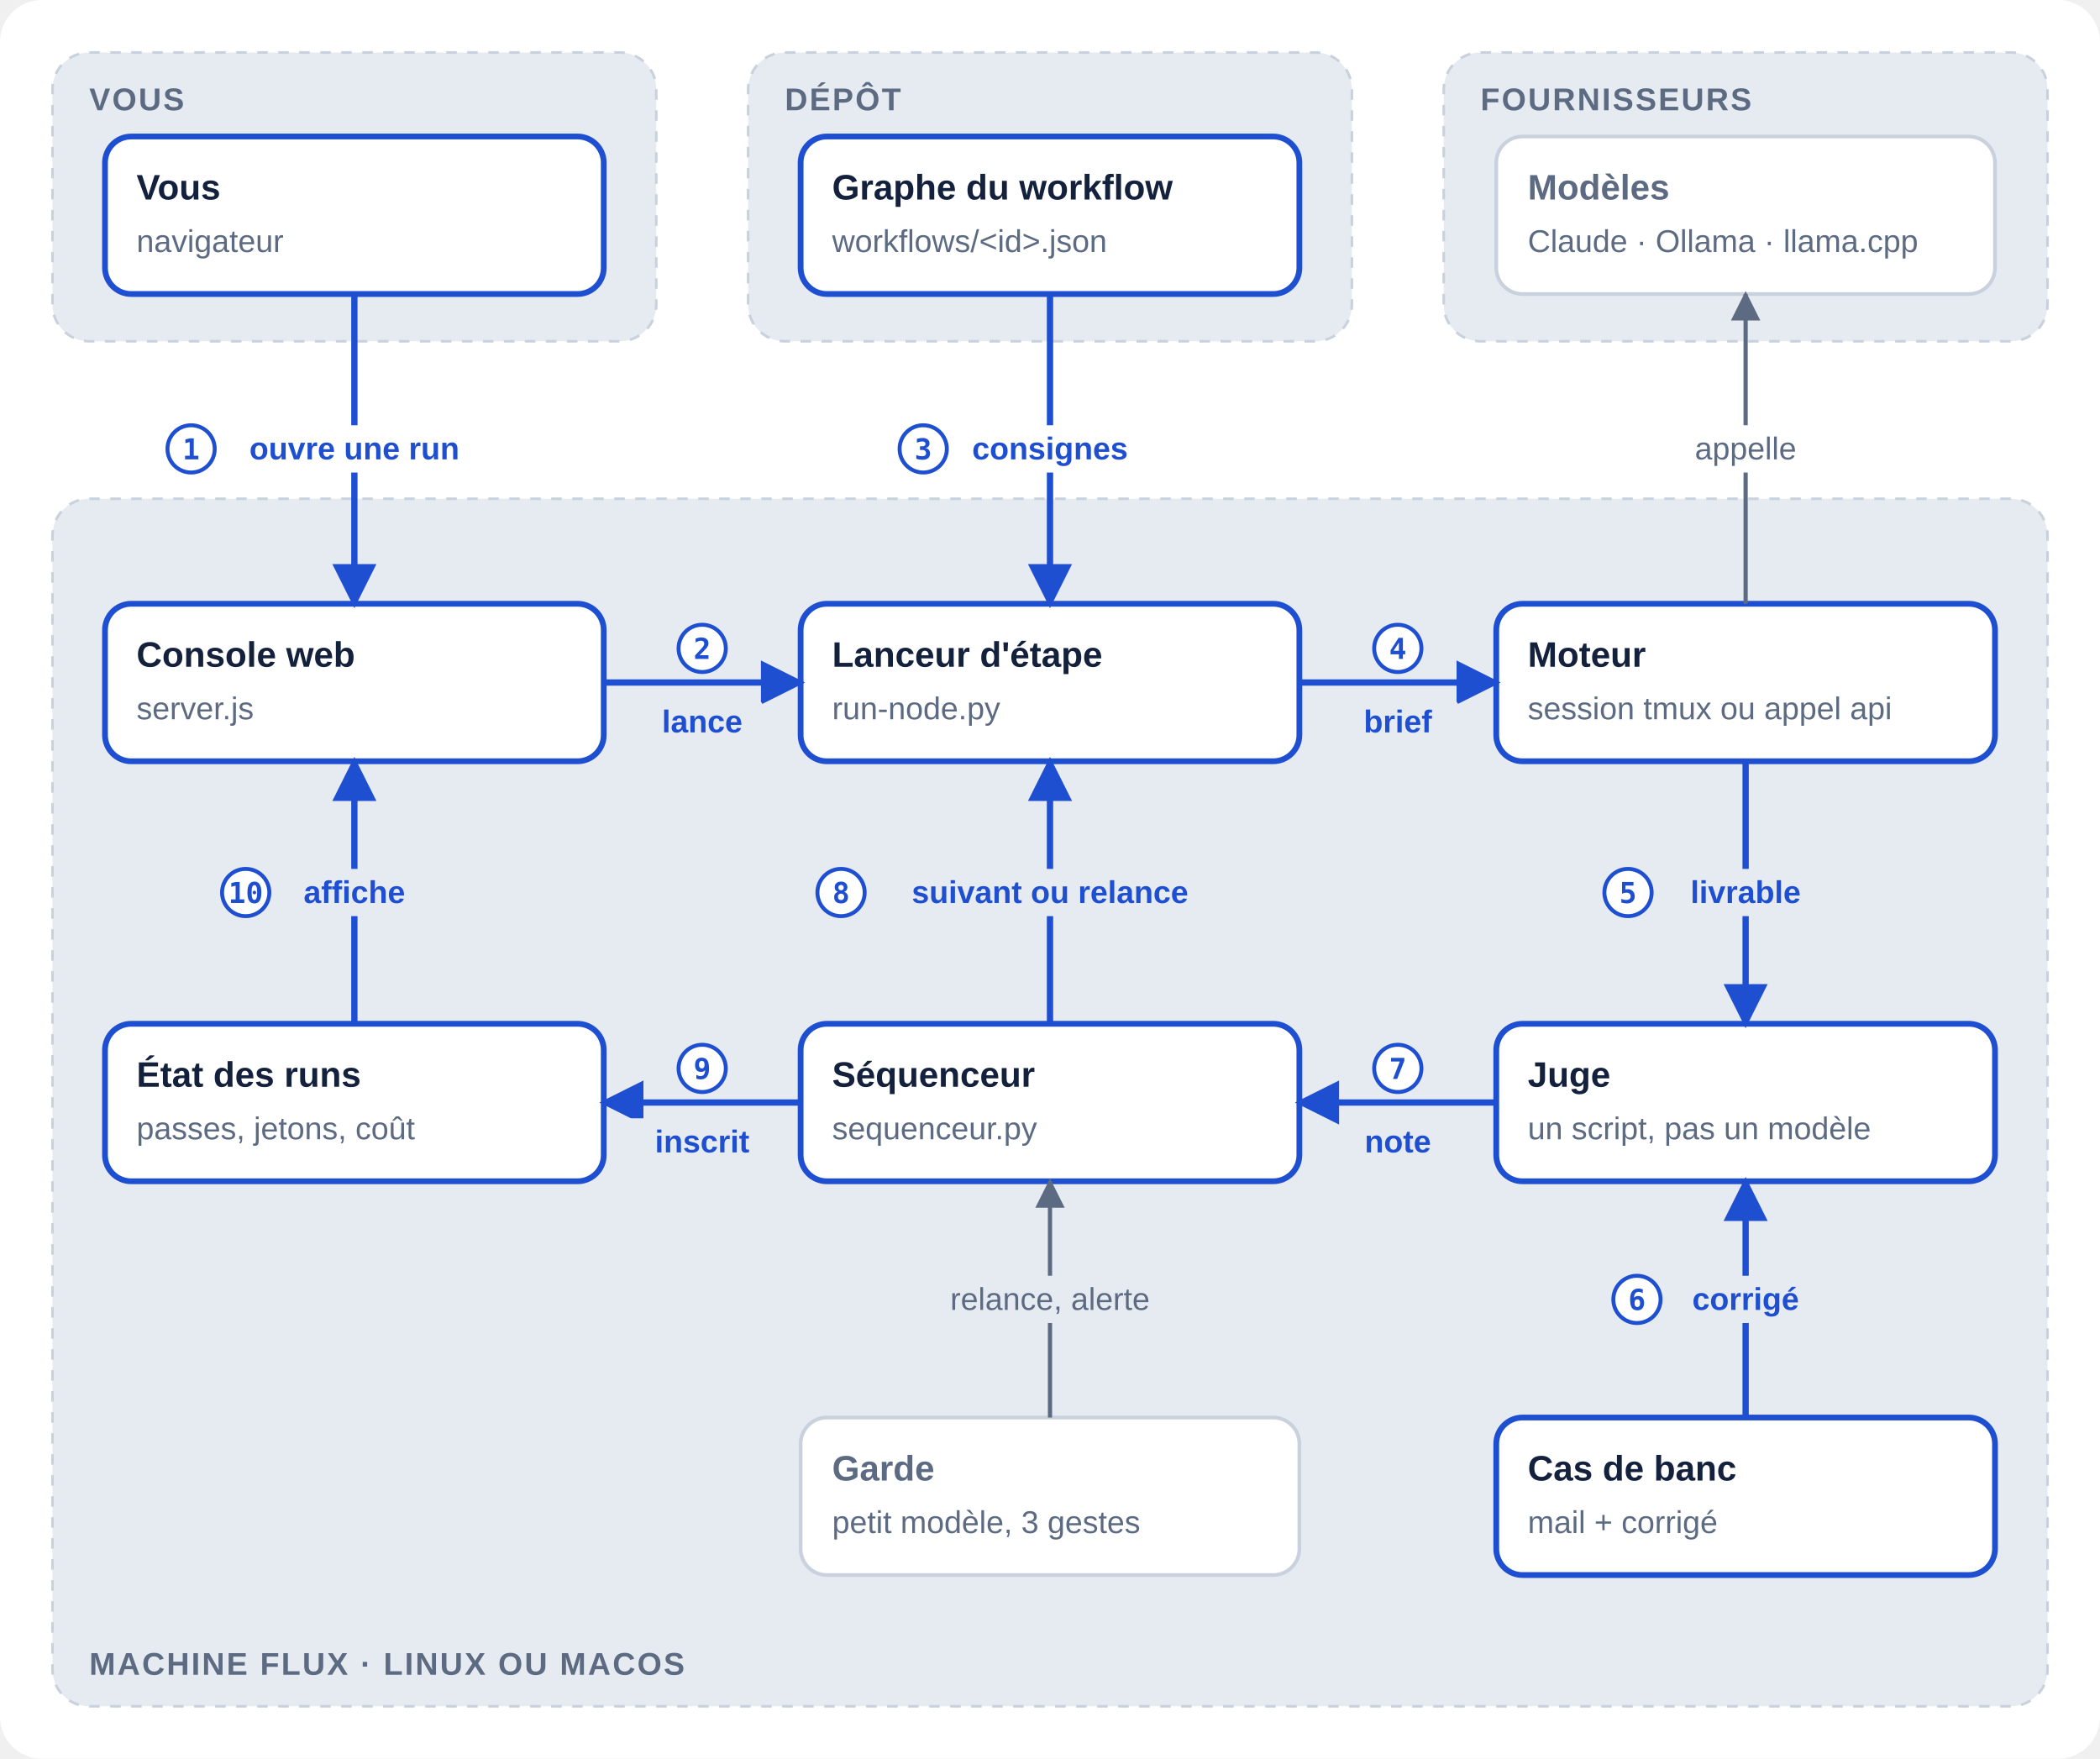
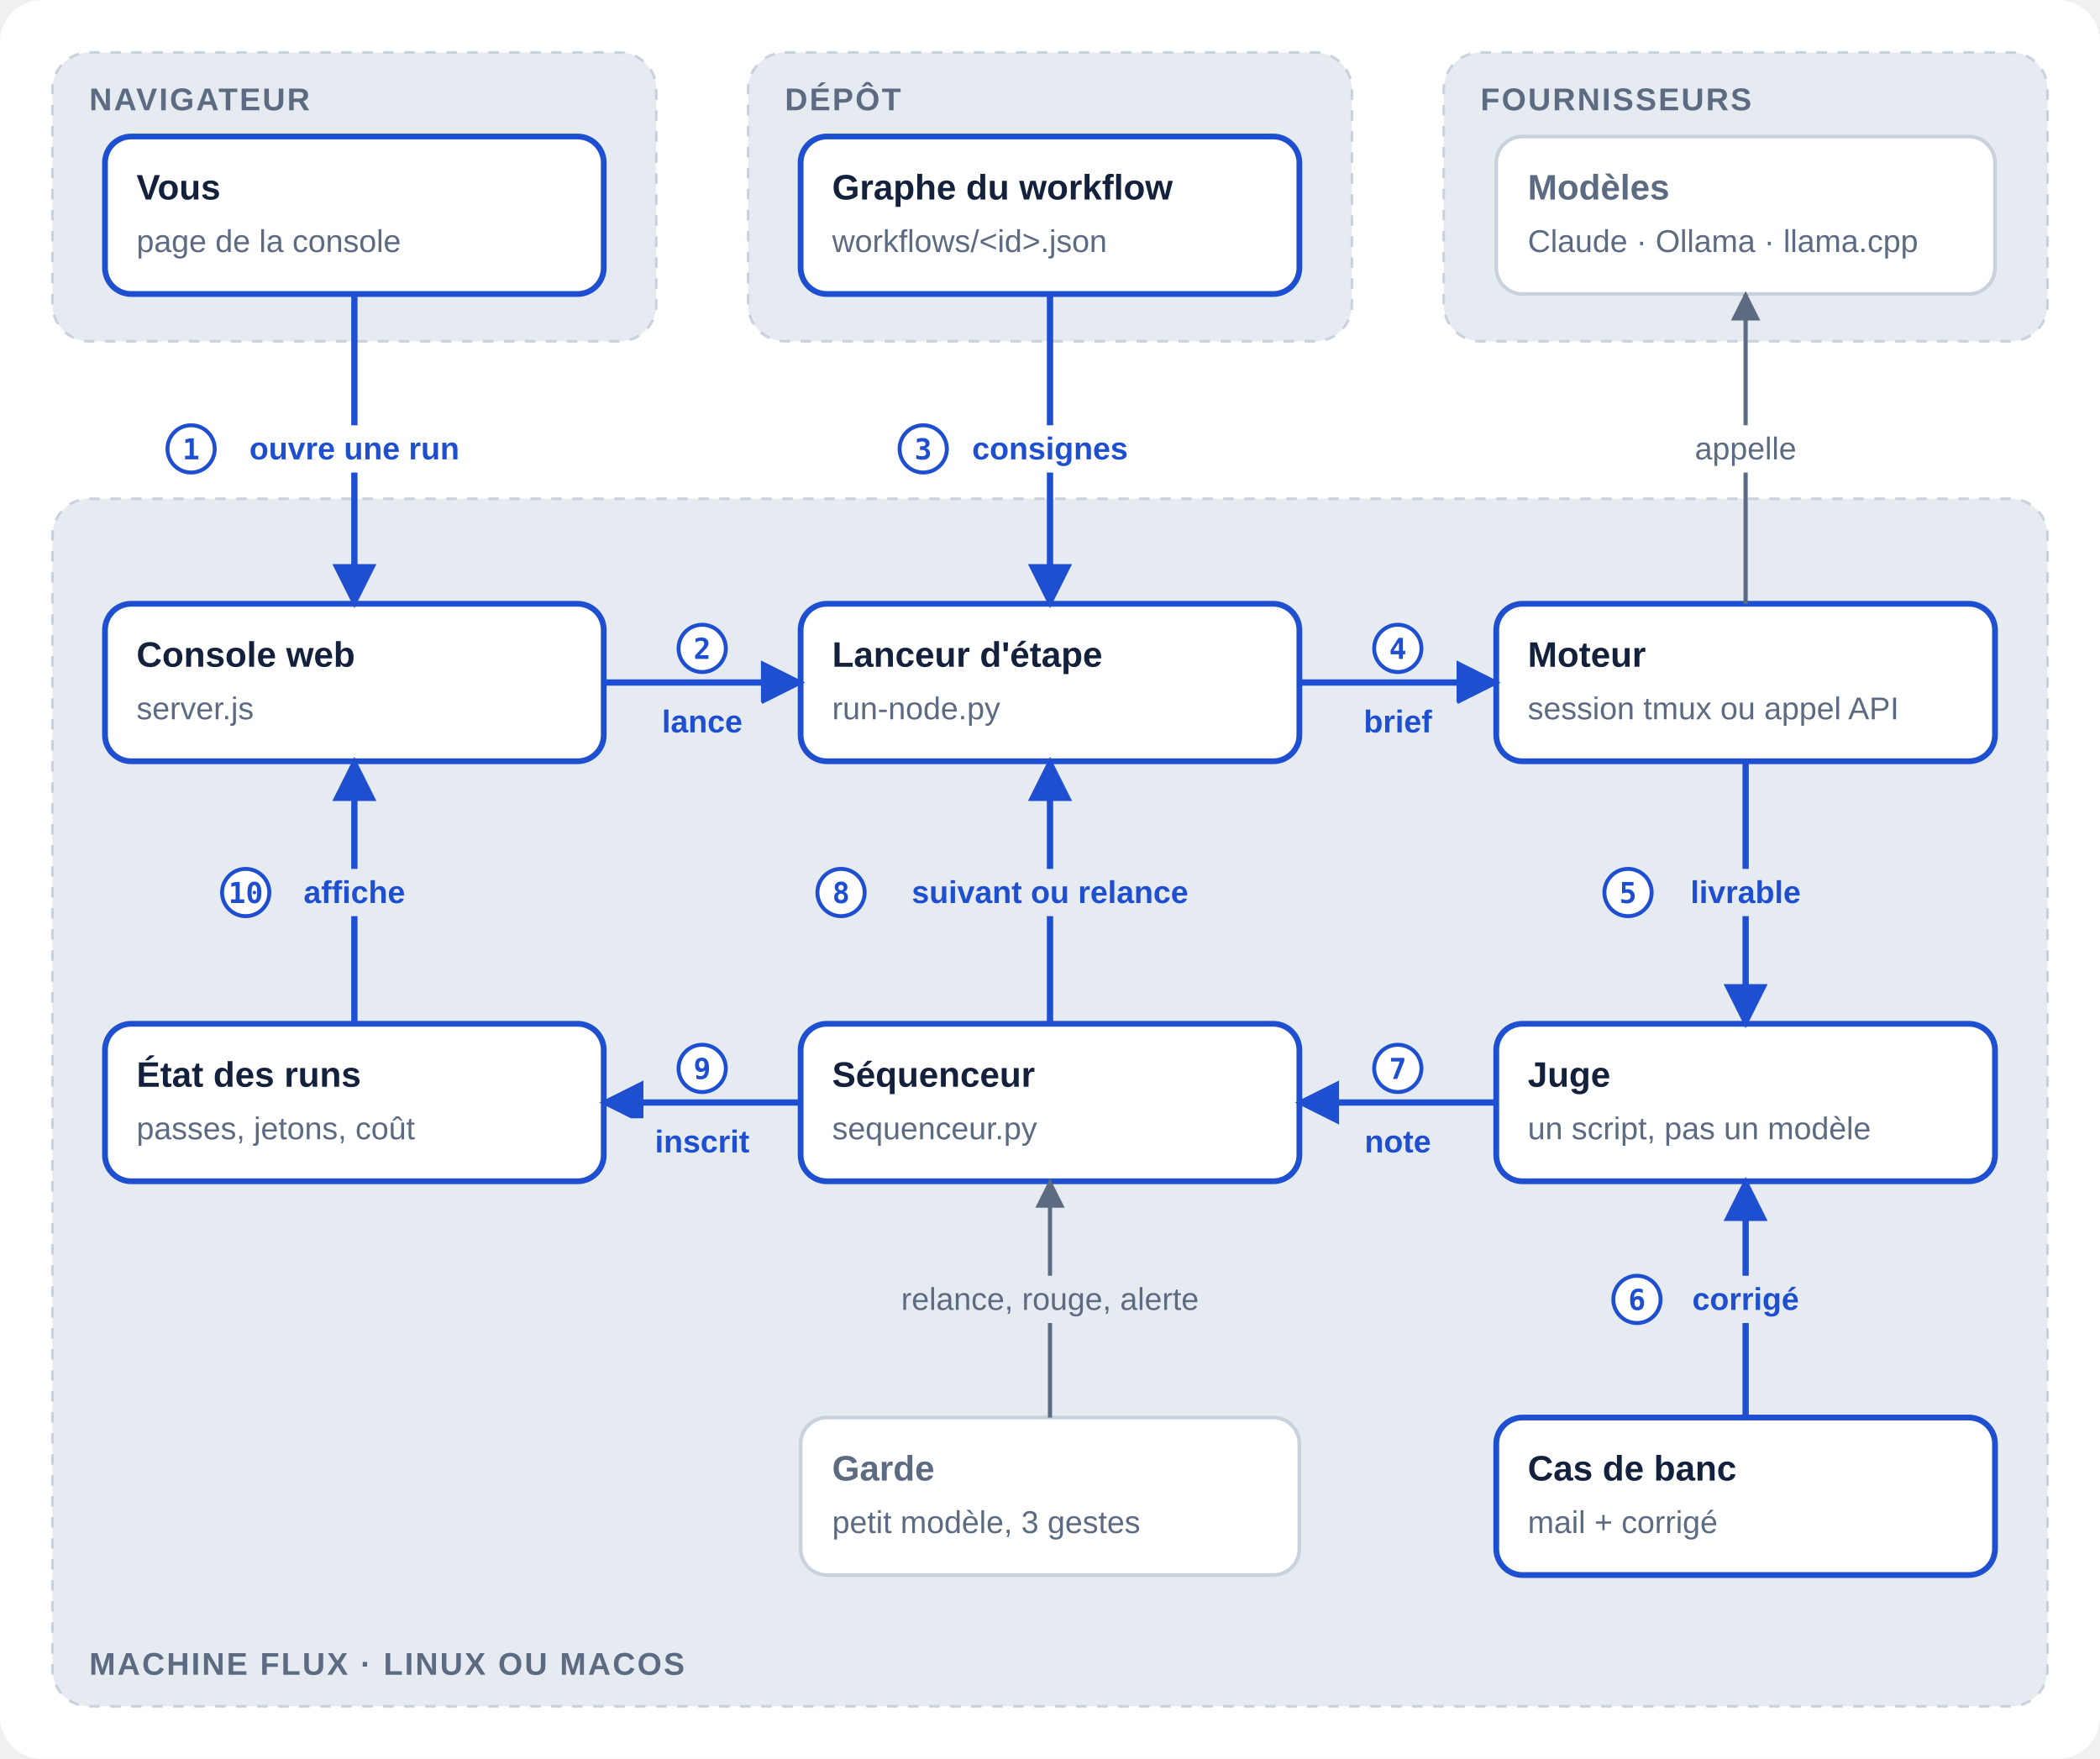
<svg xmlns="http://www.w3.org/2000/svg" viewBox="0 0 800 670" width="800" height="670" font-family="IBM Plex Sans, Segoe UI, Helvetica Neue, Arial, sans-serif" role="img" aria-label="Architecture de flux">
  <defs>
    <marker id="m" viewBox="0 0 10 10" refX="9" refY="5" markerWidth="7" markerHeight="7" orient="auto-start-reverse">
      <path d="M0 0L10 5L0 10z" fill="#5d6b82" />
    </marker>
    <marker id="a" viewBox="0 0 10 10" refX="9" refY="5" markerWidth="7" markerHeight="7" orient="auto-start-reverse">
      <path d="M0 0L10 5L0 10z" fill="#1f4fd1" />
    </marker>
  </defs>
  <rect width="800" height="670" rx="16" fill="#ffffff" />
  <rect x="20" y="20" width="230" height="110" rx="14" fill="#e6ebf2" stroke="#c9d1dd" stroke-dasharray="4 4" />
-   <text x="34" y="42" fill="#5d6b82" font-size="12" font-weight="600" letter-spacing=".72">VOUS</text>
+   <text x="34" y="42" fill="#5d6b82" font-size="12" font-weight="600" letter-spacing=".72">NAVIGATEUR</text>
  <rect x="285" y="20" width="230" height="110" rx="14" fill="#e6ebf2" stroke="#c9d1dd" stroke-dasharray="4 4" />
  <text x="299" y="42" fill="#5d6b82" font-size="12" font-weight="600" letter-spacing=".72">DÉPÔT</text>
  <rect x="550" y="20" width="230" height="110" rx="14" fill="#e6ebf2" stroke="#c9d1dd" stroke-dasharray="4 4" />
  <text x="564" y="42" fill="#5d6b82" font-size="12" font-weight="600" letter-spacing=".72">FOURNISSEURS</text>
  <rect x="20" y="190" width="760" height="460" rx="14" fill="#e6ebf2" stroke="#c9d1dd" stroke-dasharray="4 4" />
  <text x="34" y="638" fill="#5d6b82" font-size="12" font-weight="600" letter-spacing=".72">MACHINE FLUX · LINUX OU MACOS</text>
  <g>
    <rect x="40" y="52" width="190" height="60" rx="10" fill="#fff" stroke="#1f4fd1" stroke-width="2.2" />
    <text x="52" y="76" fill="#14213d" font-size="13.5" font-weight="600">Vous</text>
-     <text x="52" y="96" fill="#5d6b82" font-size="12">navigateur</text>
+     <text x="52" y="96" fill="#5d6b82" font-size="12">page de la console</text>
  </g>
  <g>
    <rect x="305" y="52" width="190" height="60" rx="10" fill="#fff" stroke="#1f4fd1" stroke-width="2.2" />
    <text x="317" y="76" fill="#14213d" font-size="13.5" font-weight="600">Graphe du workflow</text>
    <text x="317" y="96" fill="#5d6b82" font-size="12">workflows/&lt;id&gt;.json</text>
  </g>
  <g>
    <rect x="570" y="52" width="190" height="60" rx="10" fill="#fff" stroke="#c9d1dd" stroke-width="1.4" />
    <text x="582" y="76" fill="#5d6b82" font-size="13.5" font-weight="600">Modèles</text>
    <text x="582" y="96" fill="#5d6b82" font-size="12">Claude · Ollama · llama.cpp</text>
  </g>
  <g>
    <rect x="40" y="230" width="190" height="60" rx="10" fill="#fff" stroke="#1f4fd1" stroke-width="2.2" />
    <text x="52" y="254" fill="#14213d" font-size="13.5" font-weight="600">Console web</text>
    <text x="52" y="274" fill="#5d6b82" font-size="12">server.js</text>
  </g>
  <g>
    <rect x="305" y="230" width="190" height="60" rx="10" fill="#fff" stroke="#1f4fd1" stroke-width="2.2" />
    <text x="317" y="254" fill="#14213d" font-size="13.5" font-weight="600">Lanceur d'étape</text>
    <text x="317" y="274" fill="#5d6b82" font-size="12">run-node.py</text>
  </g>
  <g>
    <rect x="570" y="230" width="190" height="60" rx="10" fill="#fff" stroke="#1f4fd1" stroke-width="2.2" />
    <text x="582" y="254" fill="#14213d" font-size="13.5" font-weight="600">Moteur</text>
-     <text x="582" y="274" fill="#5d6b82" font-size="12">session tmux ou appel api</text>
+     <text x="582" y="274" fill="#5d6b82" font-size="12">session tmux ou appel API</text>
  </g>
  <g>
    <rect x="40" y="390" width="190" height="60" rx="10" fill="#fff" stroke="#1f4fd1" stroke-width="2.2" />
    <text x="52" y="414" fill="#14213d" font-size="13.5" font-weight="600">État des runs</text>
    <text x="52" y="434" fill="#5d6b82" font-size="12">passes, jetons, coût</text>
  </g>
  <g>
    <rect x="305" y="390" width="190" height="60" rx="10" fill="#fff" stroke="#1f4fd1" stroke-width="2.2" />
    <text x="317" y="414" fill="#14213d" font-size="13.5" font-weight="600">Séquenceur</text>
    <text x="317" y="434" fill="#5d6b82" font-size="12">sequenceur.py</text>
  </g>
  <g>
    <rect x="570" y="390" width="190" height="60" rx="10" fill="#fff" stroke="#1f4fd1" stroke-width="2.2" />
    <text x="582" y="414" fill="#14213d" font-size="13.5" font-weight="600">Juge</text>
    <text x="582" y="434" fill="#5d6b82" font-size="12">un script, pas un modèle</text>
  </g>
  <g>
    <rect x="305" y="540" width="190" height="60" rx="10" fill="#fff" stroke="#c9d1dd" stroke-width="1.4" />
    <text x="317" y="564" fill="#5d6b82" font-size="13.5" font-weight="600">Garde</text>
    <text x="317" y="584" fill="#5d6b82" font-size="12">petit modèle, 3 gestes</text>
  </g>
  <g>
    <rect x="570" y="540" width="190" height="60" rx="10" fill="#fff" stroke="#1f4fd1" stroke-width="2.2" />
    <text x="582" y="564" fill="#14213d" font-size="13.5" font-weight="600">Cas de banc</text>
    <text x="582" y="584" fill="#5d6b82" font-size="12">mail + corrigé</text>
  </g>
  <g class="f" id="f1">
    <path d="M135 112L135 230" fill="none" stroke="#1f4fd1" stroke-width="2.4" marker-end="url(#a)" />
    <rect x="83.8" y="162.0" width="102.5" height="18" rx="4" fill="#fff" />
    <text x="135" y="175.0" text-anchor="middle" fill="#1f4fd1" font-size="12" font-weight="600">ouvre une run</text>
    <circle cx="72.8" cy="171.0" r="9" fill="#fff" stroke="#1f4fd1" stroke-width="1.5" />
    <text x="72.8" y="175.0" text-anchor="middle" fill="#1f4fd1" font-size="11" font-weight="700" font-family="IBM Plex Mono, Consolas, monospace">1</text>
  </g>
  <g class="f" id="f2">
    <path d="M230 260L305 260" fill="none" stroke="#1f4fd1" stroke-width="2.4" marker-end="url(#a)" />
    <rect x="244.1" y="266" width="46.8" height="18" rx="4" fill="#e6ebf2" />
    <text x="267.5" y="279" text-anchor="middle" fill="#1f4fd1" font-size="12" font-weight="600">lance</text>
    <circle cx="267.5" cy="247" r="9" fill="#fff" stroke="#1f4fd1" stroke-width="1.5" />
    <text x="267.5" y="251" text-anchor="middle" fill="#1f4fd1" font-size="11" font-weight="700" font-family="IBM Plex Mono, Consolas, monospace">2</text>
  </g>
  <g class="f" id="f3">
    <path d="M400 112L400 230" fill="none" stroke="#1f4fd1" stroke-width="2.4" marker-end="url(#a)" />
    <rect x="362.7" y="162.0" width="74.6" height="18" rx="4" fill="#fff" />
    <text x="400" y="175.0" text-anchor="middle" fill="#1f4fd1" font-size="12" font-weight="600">consignes</text>
    <circle cx="351.7" cy="171.0" r="9" fill="#fff" stroke="#1f4fd1" stroke-width="1.5" />
    <text x="351.7" y="175.0" text-anchor="middle" fill="#1f4fd1" font-size="11" font-weight="700" font-family="IBM Plex Mono, Consolas, monospace">3</text>
  </g>
  <g class="f" id="f4">
    <path d="M495 260L570 260" fill="none" stroke="#1f4fd1" stroke-width="2.4" marker-end="url(#a)" />
    <rect x="509.1" y="266" width="46.8" height="18" rx="4" fill="#e6ebf2" />
    <text x="532.5" y="279" text-anchor="middle" fill="#1f4fd1" font-size="12" font-weight="600">brief</text>
    <circle cx="532.5" cy="247" r="9" fill="#fff" stroke="#1f4fd1" stroke-width="1.5" />
    <text x="532.5" y="251" text-anchor="middle" fill="#1f4fd1" font-size="11" font-weight="700" font-family="IBM Plex Mono, Consolas, monospace">4</text>
  </g>
  <g class="f" id="f5">
    <path d="M665 290L665 390" fill="none" stroke="#1f4fd1" stroke-width="2.4" marker-end="url(#a)" />
    <rect x="631.2" y="331.0" width="67.7" height="18" rx="4" fill="#e6ebf2" />
    <text x="665" y="344.0" text-anchor="middle" fill="#1f4fd1" font-size="12" font-weight="600">livrable</text>
    <circle cx="620.2" cy="340.0" r="9" fill="#fff" stroke="#1f4fd1" stroke-width="1.5" />
    <text x="620.2" y="344.0" text-anchor="middle" fill="#1f4fd1" font-size="11" font-weight="700" font-family="IBM Plex Mono, Consolas, monospace">5</text>
  </g>
  <g class="f" id="f6">
    <path d="M665 540L665 450" fill="none" stroke="#1f4fd1" stroke-width="2.4" marker-end="url(#a)" />
    <rect x="634.6" y="486.0" width="60.7" height="18" rx="4" fill="#e6ebf2" />
    <text x="665" y="499.0" text-anchor="middle" fill="#1f4fd1" font-size="12" font-weight="600">corrigé</text>
    <circle cx="623.6" cy="495.0" r="9" fill="#fff" stroke="#1f4fd1" stroke-width="1.5" />
    <text x="623.6" y="499.0" text-anchor="middle" fill="#1f4fd1" font-size="11" font-weight="700" font-family="IBM Plex Mono, Consolas, monospace">6</text>
  </g>
  <g class="f" id="f7">
    <path d="M570 420L495 420" fill="none" stroke="#1f4fd1" stroke-width="2.4" marker-end="url(#a)" />
    <rect x="512.6" y="426" width="39.8" height="18" rx="4" fill="#e6ebf2" />
    <text x="532.5" y="439" text-anchor="middle" fill="#1f4fd1" font-size="12" font-weight="600">note</text>
    <circle cx="532.5" cy="407" r="9" fill="#fff" stroke="#1f4fd1" stroke-width="1.5" />
    <text x="532.5" y="411" text-anchor="middle" fill="#1f4fd1" font-size="11" font-weight="700" font-family="IBM Plex Mono, Consolas, monospace">7</text>
  </g>
  <g class="f" id="f8">
    <path d="M400 390L400 290" fill="none" stroke="#1f4fd1" stroke-width="2.4" marker-end="url(#a)" />
    <rect x="331.4" y="331.0" width="137.3" height="18" rx="4" fill="#e6ebf2" />
    <text x="400" y="344.0" text-anchor="middle" fill="#1f4fd1" font-size="12" font-weight="600">suivant ou relance</text>
    <circle cx="320.4" cy="340.0" r="9" fill="#fff" stroke="#1f4fd1" stroke-width="1.5" />
    <text x="320.4" y="344.0" text-anchor="middle" fill="#1f4fd1" font-size="11" font-weight="700" font-family="IBM Plex Mono, Consolas, monospace">8</text>
  </g>
  <g class="f" id="f9">
    <path d="M305 420L230 420" fill="none" stroke="#1f4fd1" stroke-width="2.4" marker-end="url(#a)" />
    <rect x="237.1" y="426" width="60.7" height="18" rx="4" fill="#e6ebf2" />
    <text x="267.5" y="439" text-anchor="middle" fill="#1f4fd1" font-size="12" font-weight="600">inscrit</text>
    <circle cx="267.5" cy="407" r="9" fill="#fff" stroke="#1f4fd1" stroke-width="1.5" />
    <text x="267.5" y="411" text-anchor="middle" fill="#1f4fd1" font-size="11" font-weight="700" font-family="IBM Plex Mono, Consolas, monospace">9</text>
  </g>
  <g class="f" id="f10">
    <path d="M135 390L135 290" fill="none" stroke="#1f4fd1" stroke-width="2.4" marker-end="url(#a)" />
    <rect x="104.6" y="331.0" width="60.7" height="18" rx="4" fill="#e6ebf2" />
    <text x="135" y="344.0" text-anchor="middle" fill="#1f4fd1" font-size="12" font-weight="600">affiche</text>
    <circle cx="93.6" cy="340.0" r="9" fill="#fff" stroke="#1f4fd1" stroke-width="1.5" />
    <text x="93.6" y="344.0" text-anchor="middle" fill="#1f4fd1" font-size="11" font-weight="700" font-family="IBM Plex Mono, Consolas, monospace">10</text>
  </g>
  <path d="M665 230L665 112" fill="none" stroke="#5d6b82" stroke-width="1.6" marker-end="url(#m)" />
  <rect x="636.3" y="162.0" width="57.4" height="18" rx="4" fill="#fff" />
  <text x="665" y="175.0" text-anchor="middle" fill="#5d6b82" font-size="12">appelle</text>
  <path d="M400 540L400 450" fill="none" stroke="#5d6b82" stroke-width="1.6" marker-end="url(#m)" />
-   <rect x="345.4" y="486.0" width="109.2" height="18" rx="4" fill="#e6ebf2" />
-   <text x="400" y="499.0" text-anchor="middle" fill="#5d6b82" font-size="12">relance, alerte</text>
+   <rect x="322.7" y="486.0" width="154.6" height="18" rx="4" fill="#e6ebf2" />
+   <text x="400" y="499.0" text-anchor="middle" fill="#5d6b82" font-size="12">relance, rouge, alerte</text>
</svg>
